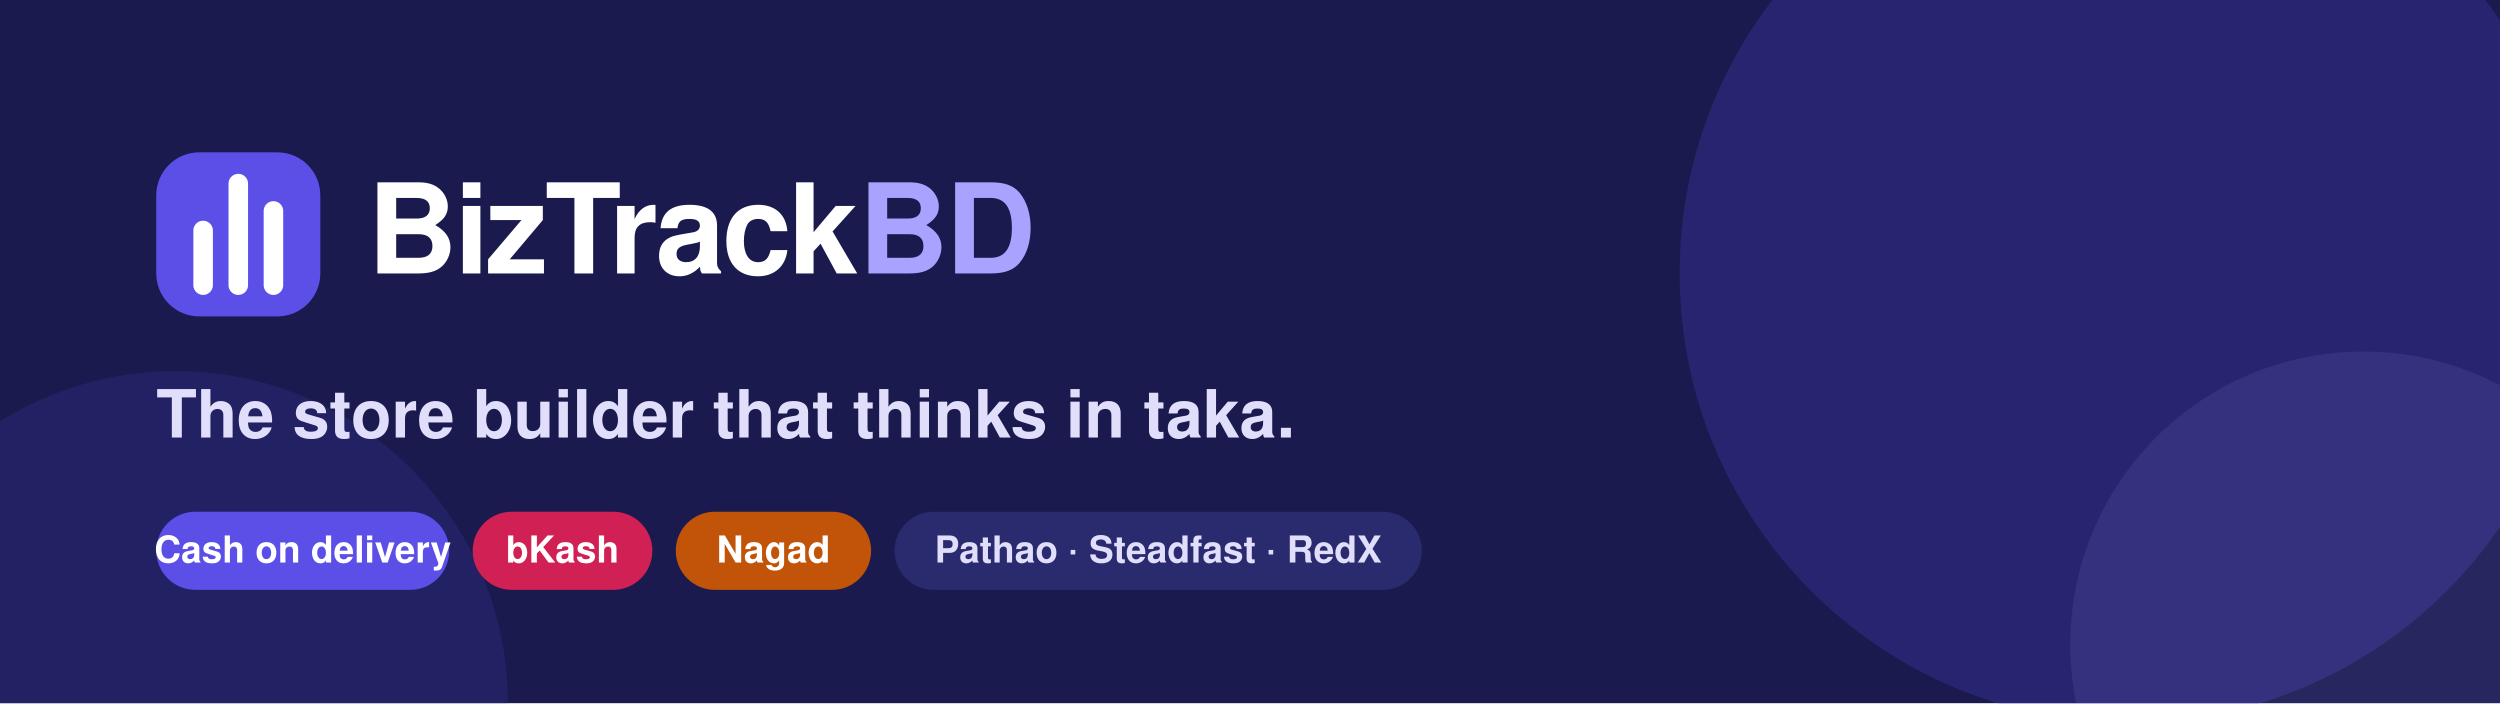
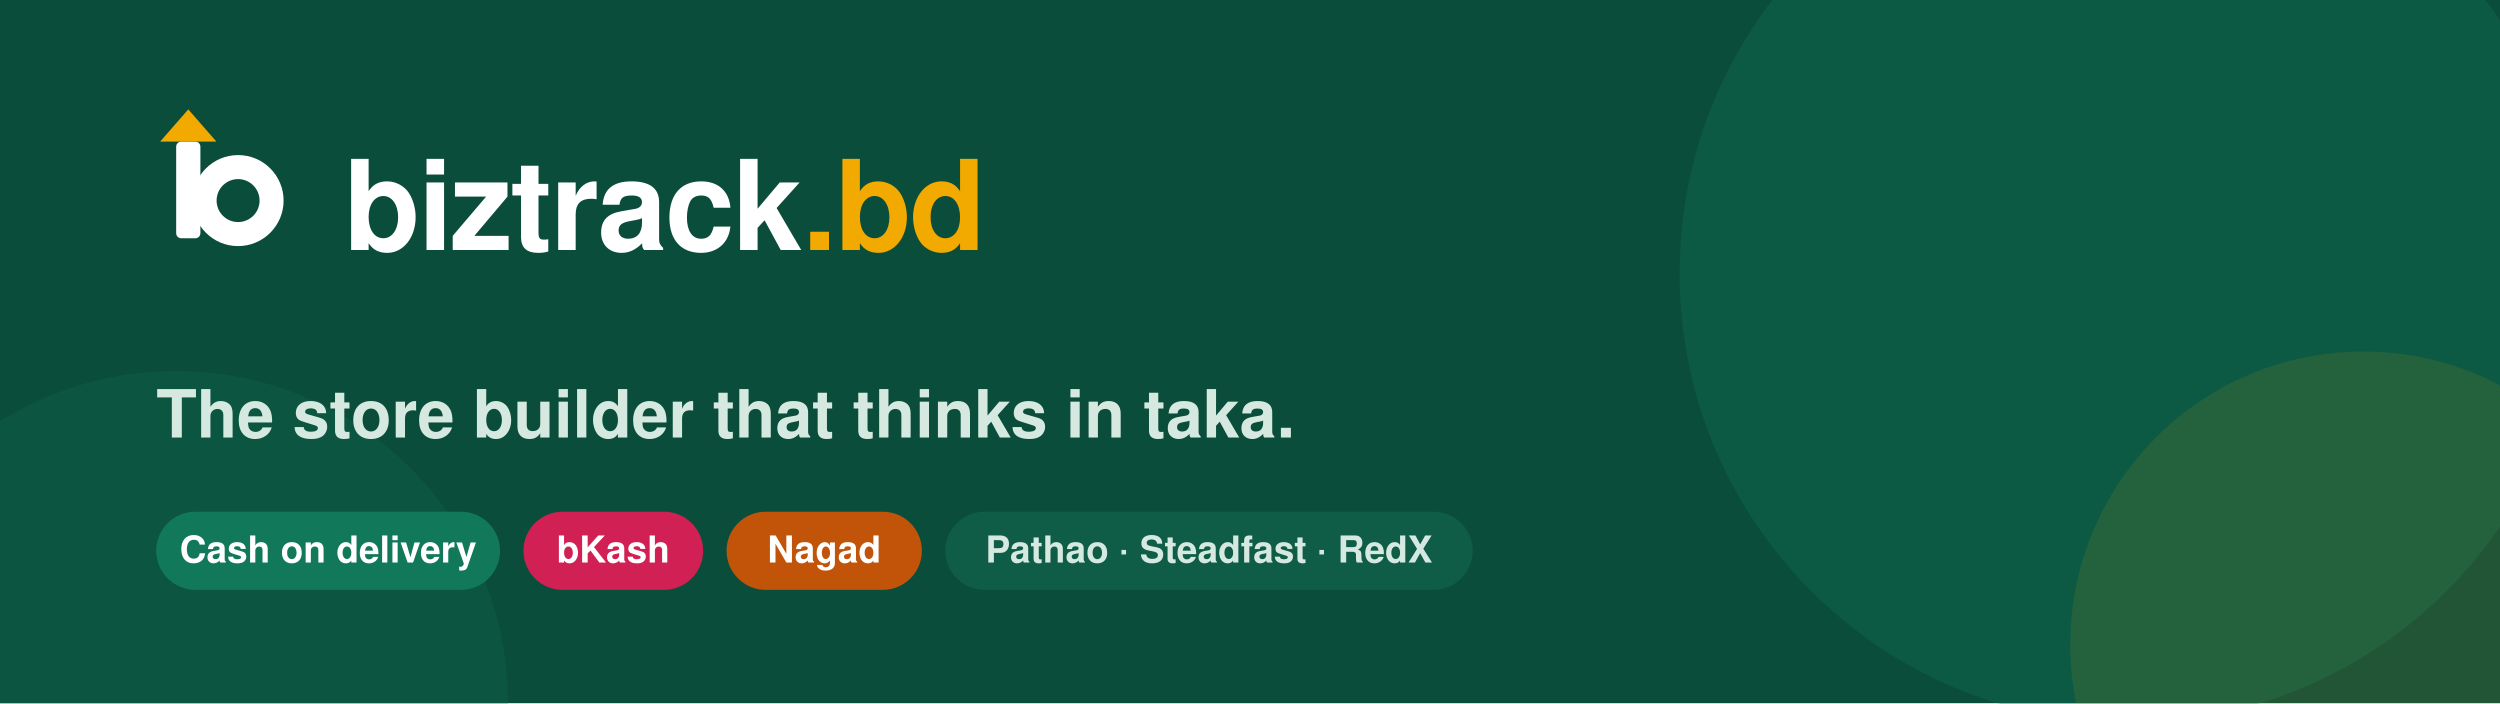
<svg xmlns="http://www.w3.org/2000/svg" width="1280" height="360" viewBox="0 0 1280 360" role="img" aria-label="BizTrackBD: the store builder that thinks in taka">
-   <rect width="1280" height="360" fill="#1A1A4E" />
-   <circle cx="1090" cy="140" r="230" fill="#5B4FE8" fill-opacity="0.22" />
-   <circle cx="1210" cy="330" r="150" fill="#A9A3FF" fill-opacity="0.10" />
-   <circle cx="90" cy="360" r="170" fill="#5B4FE8" fill-opacity="0.14" />
-   <rect x="80" y="78" width="84" height="84" rx="22" fill="#5B4FE8" />
-   <path d="M104 146V118M122 146V94M140 146V108" stroke="#fff" stroke-width="10" stroke-linecap="round" />
-   <text x="188" y="140" font-family="'Plus Jakarta Sans','Segoe UI',Helvetica,Arial,sans-serif" font-size="64" font-weight="800" fill="#fff" letter-spacing="-1.5">BizTrack<tspan fill="#A9A3FF">BD</tspan>
+   <rect width="1280" height="360" fill="#0B4D3B" />
+   <circle cx="1090" cy="140" r="230" fill="#11795A" fill-opacity="0.30" />
+   <circle cx="1210" cy="330" r="150" fill="#F2A900" fill-opacity="0.10" />
+   <circle cx="90" cy="360" r="170" fill="#11795A" fill-opacity="0.22" />
+   <g transform="translate(80 54) scale(0.1) translate(-370 -342)">
+     <g>
+       <rect x="472" y="527" width="124" height="495" rx="26" fill="#FFFFFF" />
+       <path fill="#FFFFFF" fill-rule="evenodd" d="M789 596a233 233 0 1 0 0 466a233 233 0 1 0 0-466zM789 719a110 110 0 1 1 0 220a110 110 0 1 1 0-220z" />
+       <path fill="#F2A900" d="M534 362L678 527H390z" />
+     </g>
+   </g>
+   <text x="176" y="128" font-family="'Baloo Da 2','Segoe UI',Helvetica,Arial,sans-serif" font-size="64" font-weight="800" fill="#fff" letter-spacing="-1">biztrack<tspan fill="#F2A900">.bd</tspan>
  </text>
-   <text x="80" y="224" font-family="'Plus Jakarta Sans','Segoe UI',Helvetica,Arial,sans-serif" font-size="34" font-weight="600" fill="#E1DEFB">The store builder that thinks in taka.</text>
-   <g font-family="'Plus Jakarta Sans','Segoe UI',Helvetica,Arial,sans-serif" font-size="19" font-weight="700">
-     <rect x="80" y="262" width="150" height="40" rx="20" fill="#5B4FE8" />
-     <text x="155" y="288" text-anchor="middle" fill="#fff">Cash on delivery</text>
-     <rect x="242" y="262" width="92" height="40" rx="20" fill="#D12053" />
-     <text x="288" y="288" text-anchor="middle" fill="#fff">bKash</text>
-     <rect x="346" y="262" width="100" height="40" rx="20" fill="#C2540A" />
-     <text x="396" y="288" text-anchor="middle" fill="#fff">Nagad</text>
-     <rect x="458" y="262" width="270" height="40" rx="20" fill="#2A2A6E" />
-     <text x="593" y="288" text-anchor="middle" fill="#E1DEFB">Pathao · Steadfast · RedX</text>
+   <text x="80" y="224" font-family="'Hind Siliguri','Segoe UI',Helvetica,Arial,sans-serif" font-size="34" font-weight="600" fill="#D6E9E0">The store builder that thinks in taka.</text>
+   <g font-family="'Hind Siliguri','Segoe UI',Helvetica,Arial,sans-serif" font-size="19" font-weight="700">
+     <rect x="80" y="262" width="176" height="40" rx="20" fill="#11795A" />
+     <text x="168" y="288" text-anchor="middle" fill="#fff">Cash on delivery</text>
+     <rect x="268" y="262" width="92" height="40" rx="20" fill="#D12053" />
+     <text x="314" y="288" text-anchor="middle" fill="#fff">bKash</text>
+     <rect x="372" y="262" width="100" height="40" rx="20" fill="#C2540A" />
+     <text x="422" y="288" text-anchor="middle" fill="#fff">Nagad</text>
+     <rect x="484" y="262" width="270" height="40" rx="20" fill="#0F5C47" />
+     <text x="619" y="288" text-anchor="middle" fill="#D6E9E0">Pathao · Steadfast · RedX</text>
  </g>
</svg>
